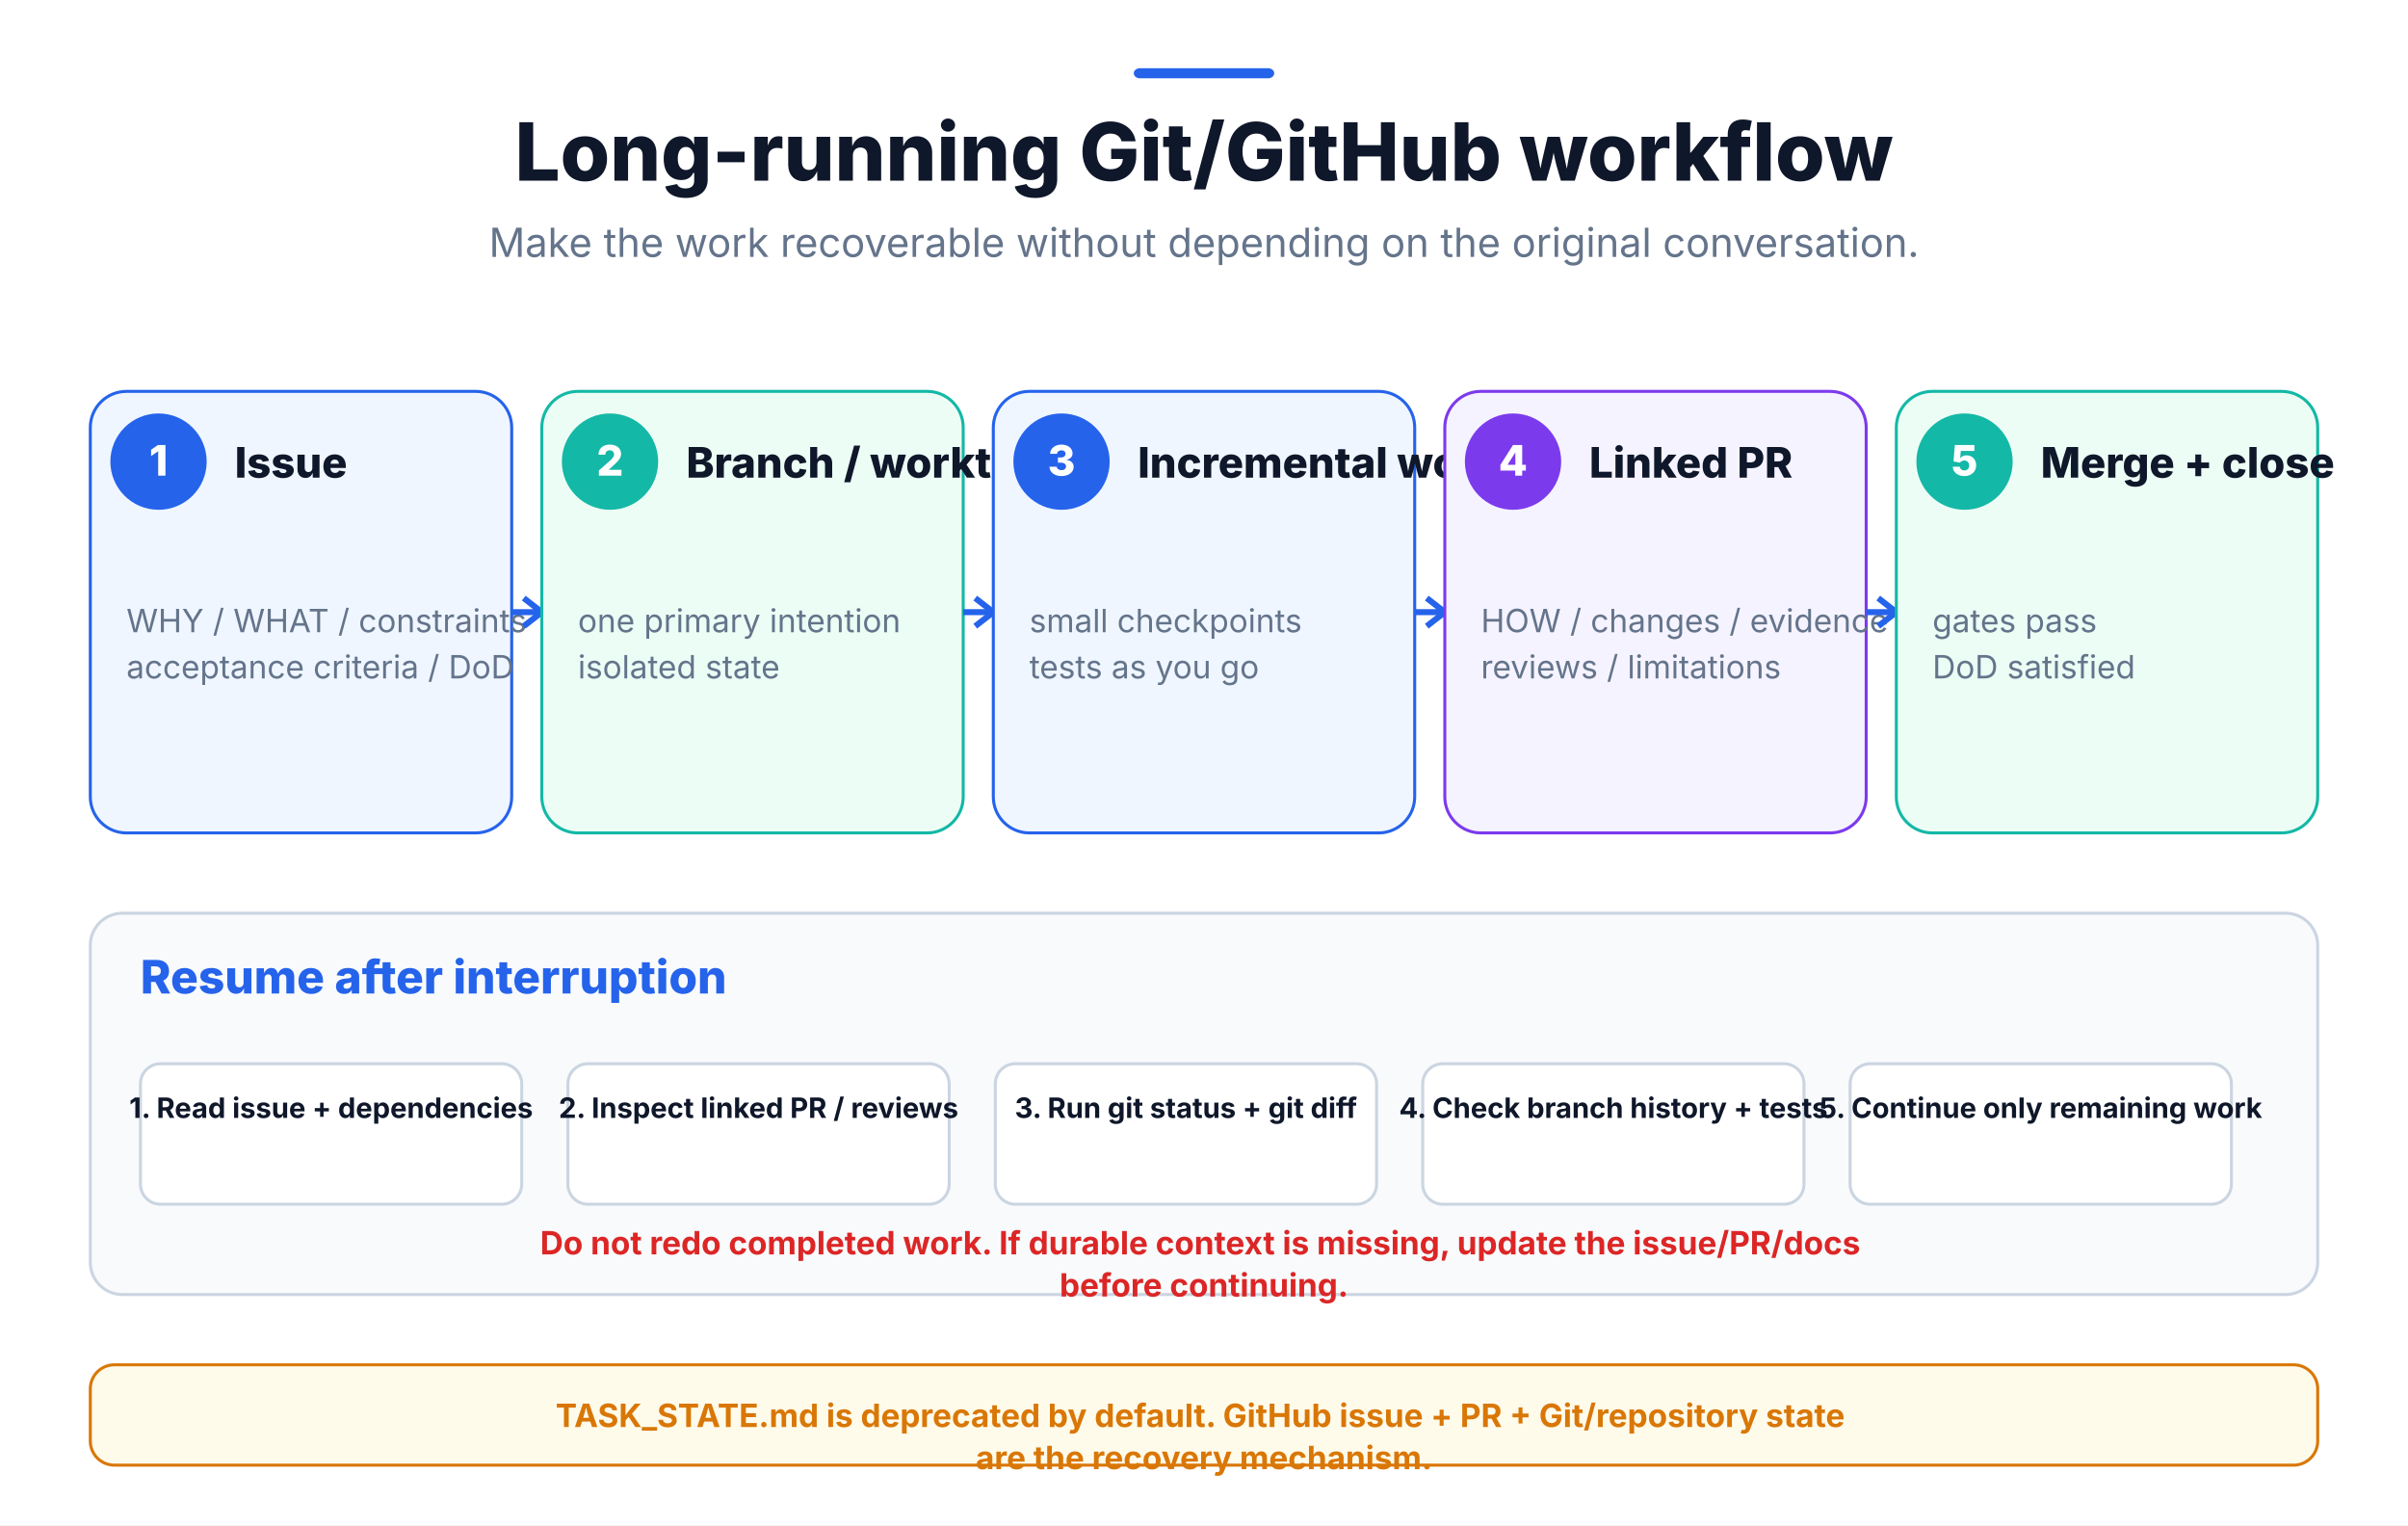
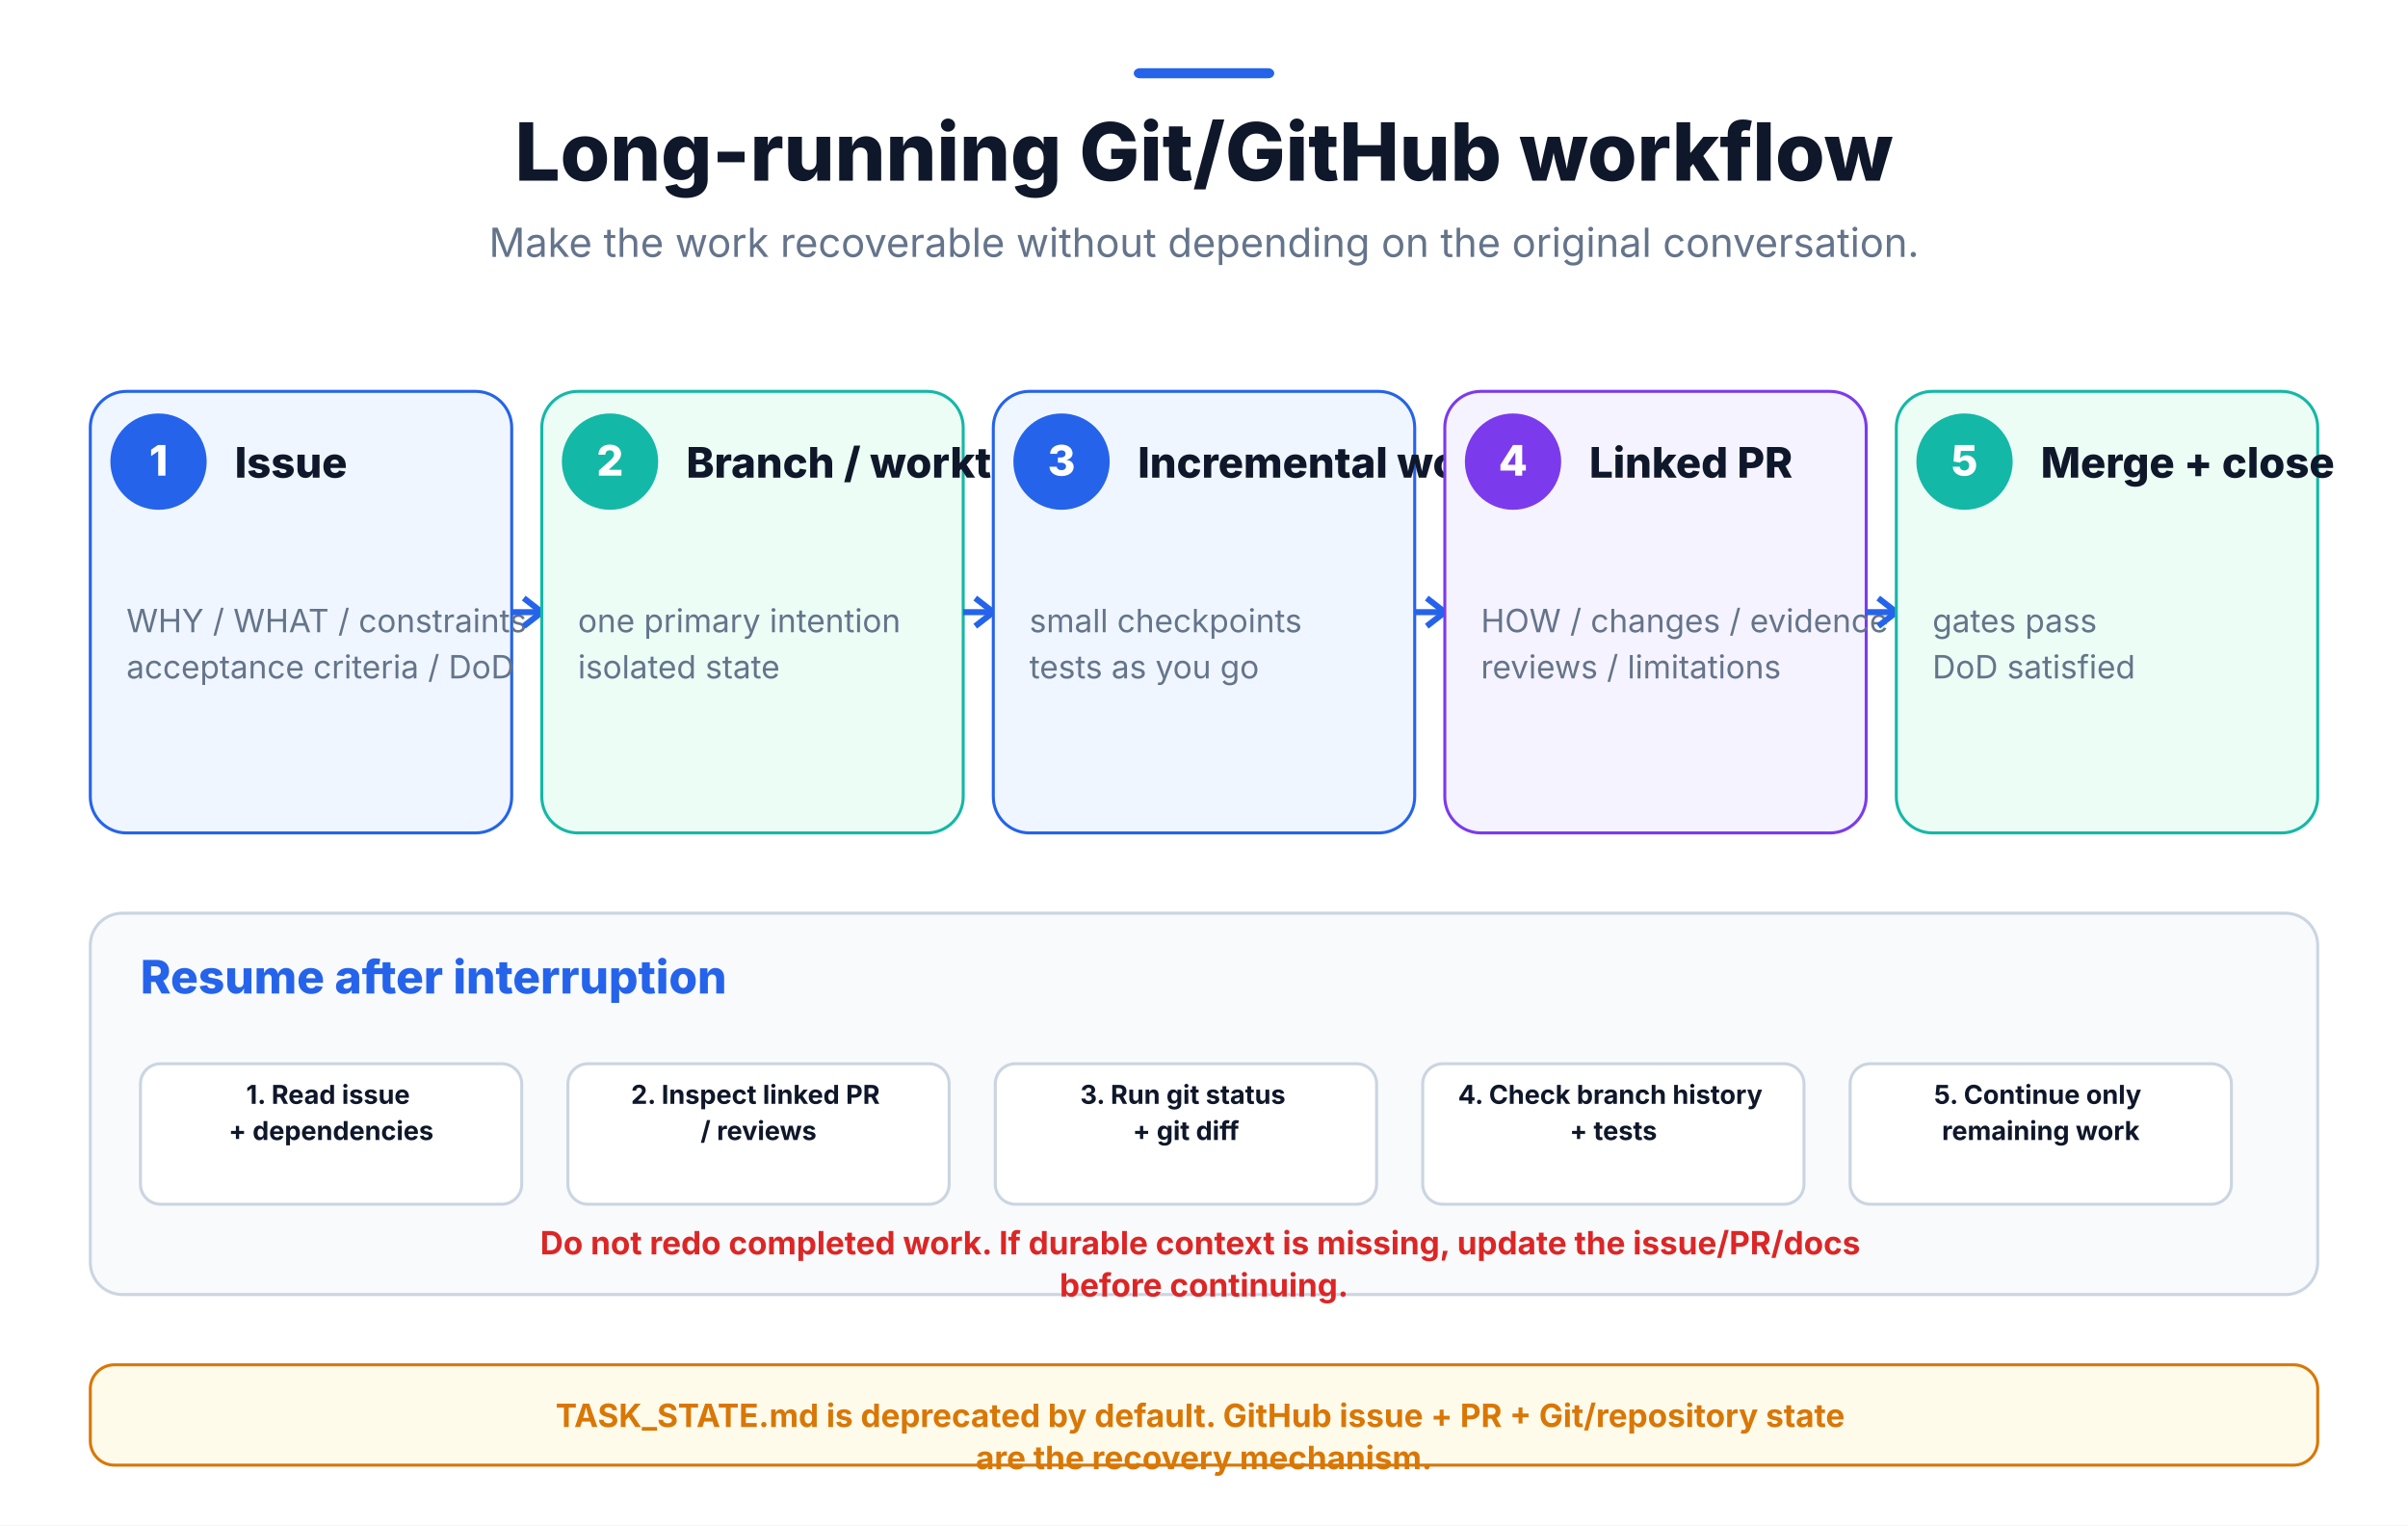
<svg xmlns="http://www.w3.org/2000/svg" width="1200" height="760" viewBox="0 0 1200 760">
  <rect width="1200" height="760" fill="#fff" />
  <rect x="565" y="34" width="70" height="5" rx="3" fill="#2563EB" />
  <text x="600" y="90" font-family="Inter,Segoe UI,Arial,sans-serif" font-size="40" font-weight="800" fill="#0F172A" text-anchor="middle">
    <tspan x="600" dy="0">Long-running Git/GitHub workflow</tspan>
  </text>
  <text x="600" y="128" font-family="Inter,Segoe UI,Arial,sans-serif" font-size="20" font-weight="400" fill="#64748B" text-anchor="middle">
    <tspan x="600" dy="0">Make the work recoverable without depending on the original conversation.</tspan>
  </text>
  <rect x="45" y="195" width="210" height="220" rx="18" fill="#EFF6FF" stroke="#2563EB" stroke-width="1.5" />
  <circle cx="79" cy="230" r="24" fill="#2563EB" />
  <text x="79" y="237" font-family="Inter,Segoe UI,Arial,sans-serif" font-size="21" font-weight="800" fill="#fff" text-anchor="middle">
    <tspan x="79" dy="0">1</tspan>
  </text>
  <text x="117" y="238" font-family="Inter,Segoe UI,Arial,sans-serif" font-size="21" font-weight="800" fill="#0F172A" text-anchor="start">
    <tspan x="117" dy="0">Issue</tspan>
  </text>
  <text x="63" y="315" font-family="Inter,Segoe UI,Arial,sans-serif" font-size="16" font-weight="400" fill="#64748B" text-anchor="start">
    <tspan x="63" dy="0">WHY / WHAT / constraints</tspan>
    <tspan x="63" dy="23">acceptance criteria / DoD</tspan>
  </text>
  <line x1="255" y1="305" x2="270" y2="305" stroke="#2563EB" stroke-width="3" />
  <path d="M261,298 L270,305 L261,312" fill="none" stroke="#2563EB" stroke-width="3" />
  <rect x="270" y="195" width="210" height="220" rx="18" fill="#ECFDF5" stroke="#14B8A6" stroke-width="1.5" />
  <circle cx="304" cy="230" r="24" fill="#14B8A6" />
  <text x="304" y="237" font-family="Inter,Segoe UI,Arial,sans-serif" font-size="21" font-weight="800" fill="#fff" text-anchor="middle">
    <tspan x="304" dy="0">2</tspan>
  </text>
  <text x="342" y="238" font-family="Inter,Segoe UI,Arial,sans-serif" font-size="21" font-weight="800" fill="#0F172A" text-anchor="start">
    <tspan x="342" dy="0">Branch / worktree</tspan>
  </text>
  <text x="288" y="315" font-family="Inter,Segoe UI,Arial,sans-serif" font-size="16" font-weight="400" fill="#64748B" text-anchor="start">
    <tspan x="288" dy="0">one primary intention</tspan>
    <tspan x="288" dy="23">isolated state</tspan>
  </text>
  <line x1="480" y1="305" x2="495" y2="305" stroke="#2563EB" stroke-width="3" />
  <path d="M486,298 L495,305 L486,312" fill="none" stroke="#2563EB" stroke-width="3" />
  <rect x="495" y="195" width="210" height="220" rx="18" fill="#EFF6FF" stroke="#2563EB" stroke-width="1.5" />
  <circle cx="529" cy="230" r="24" fill="#2563EB" />
  <text x="529" y="237" font-family="Inter,Segoe UI,Arial,sans-serif" font-size="21" font-weight="800" fill="#fff" text-anchor="middle">
    <tspan x="529" dy="0">3</tspan>
  </text>
  <text x="567" y="238" font-family="Inter,Segoe UI,Arial,sans-serif" font-size="21" font-weight="800" fill="#0F172A" text-anchor="start">
    <tspan x="567" dy="0">Incremental work</tspan>
  </text>
  <text x="513" y="315" font-family="Inter,Segoe UI,Arial,sans-serif" font-size="16" font-weight="400" fill="#64748B" text-anchor="start">
    <tspan x="513" dy="0">small checkpoints</tspan>
    <tspan x="513" dy="23">tests as you go</tspan>
  </text>
  <line x1="705" y1="305" x2="720" y2="305" stroke="#2563EB" stroke-width="3" />
  <path d="M711,298 L720,305 L711,312" fill="none" stroke="#2563EB" stroke-width="3" />
  <rect x="720" y="195" width="210" height="220" rx="18" fill="#F5F3FF" stroke="#7C3AED" stroke-width="1.5" />
  <circle cx="754" cy="230" r="24" fill="#7C3AED" />
  <text x="754" y="237" font-family="Inter,Segoe UI,Arial,sans-serif" font-size="21" font-weight="800" fill="#fff" text-anchor="middle">
    <tspan x="754" dy="0">4</tspan>
  </text>
  <text x="792" y="238" font-family="Inter,Segoe UI,Arial,sans-serif" font-size="21" font-weight="800" fill="#0F172A" text-anchor="start">
    <tspan x="792" dy="0">Linked PR</tspan>
  </text>
  <text x="738" y="315" font-family="Inter,Segoe UI,Arial,sans-serif" font-size="16" font-weight="400" fill="#64748B" text-anchor="start">
    <tspan x="738" dy="0">HOW / changes / evidence</tspan>
    <tspan x="738" dy="23">reviews / limitations</tspan>
  </text>
  <line x1="930" y1="305" x2="945" y2="305" stroke="#2563EB" stroke-width="3" />
  <path d="M936,298 L945,305 L936,312" fill="none" stroke="#2563EB" stroke-width="3" />
  <rect x="945" y="195" width="210" height="220" rx="18" fill="#ECFDF5" stroke="#14B8A6" stroke-width="1.5" />
  <circle cx="979" cy="230" r="24" fill="#14B8A6" />
  <text x="979" y="237" font-family="Inter,Segoe UI,Arial,sans-serif" font-size="21" font-weight="800" fill="#fff" text-anchor="middle">
    <tspan x="979" dy="0">5</tspan>
  </text>
  <text x="1017" y="238" font-family="Inter,Segoe UI,Arial,sans-serif" font-size="21" font-weight="800" fill="#0F172A" text-anchor="start">
    <tspan x="1017" dy="0">Merge + close</tspan>
  </text>
  <text x="963" y="315" font-family="Inter,Segoe UI,Arial,sans-serif" font-size="16" font-weight="400" fill="#64748B" text-anchor="start">
    <tspan x="963" dy="0">gates pass</tspan>
    <tspan x="963" dy="23">DoD satisfied</tspan>
  </text>
  <rect x="45" y="455" width="1110" height="190" rx="16" fill="#F8FAFC" stroke="#CBD5E1" stroke-width="1.5" />
  <text x="70" y="495" font-family="Inter,Segoe UI,Arial,sans-serif" font-size="23" font-weight="800" fill="#2563EB" text-anchor="start">
    <tspan x="70" dy="0">Resume after interruption</tspan>
  </text>
  <rect x="70" y="530" width="190" height="70" rx="10" fill="#fff" stroke="#CBD5E1" stroke-width="1.5" />
-   <text x="165" y="557" font-family="Inter,Segoe UI,Arial,sans-serif" font-size="14" font-weight="700" fill="#0F172A" text-anchor="middle">
-     <tspan x="165" dy="0">1. Read issue + dependencies</tspan>
+   <text x="165" y="550" font-family="Inter,Segoe UI,Arial,sans-serif" font-size="13" font-weight="700" fill="#0F172A" text-anchor="middle">
+     <tspan x="165">1. Read issue</tspan>
+     <tspan x="165" dy="18">+ dependencies</tspan>
  </text>
  <rect x="283" y="530" width="190" height="70" rx="10" fill="#fff" stroke="#CBD5E1" stroke-width="1.5" />
-   <text x="378" y="557" font-family="Inter,Segoe UI,Arial,sans-serif" font-size="14" font-weight="700" fill="#0F172A" text-anchor="middle">
-     <tspan x="378" dy="0">2. Inspect linked PR / reviews</tspan>
+   <text x="378" y="550" font-family="Inter,Segoe UI,Arial,sans-serif" font-size="13" font-weight="700" fill="#0F172A" text-anchor="middle">
+     <tspan x="378">2. Inspect linked PR</tspan>
+     <tspan x="378" dy="18">/ reviews</tspan>
  </text>
  <rect x="496" y="530" width="190" height="70" rx="10" fill="#fff" stroke="#CBD5E1" stroke-width="1.5" />
-   <text x="591" y="557" font-family="Inter,Segoe UI,Arial,sans-serif" font-size="14" font-weight="700" fill="#0F172A" text-anchor="middle">
-     <tspan x="591" dy="0">3. Run git status + git diff</tspan>
+   <text x="591" y="550" font-family="Inter,Segoe UI,Arial,sans-serif" font-size="13" font-weight="700" fill="#0F172A" text-anchor="middle">
+     <tspan x="591">3. Run git status</tspan>
+     <tspan x="591" dy="18">+ git diff</tspan>
  </text>
  <rect x="709" y="530" width="190" height="70" rx="10" fill="#fff" stroke="#CBD5E1" stroke-width="1.5" />
-   <text x="804" y="557" font-family="Inter,Segoe UI,Arial,sans-serif" font-size="14" font-weight="700" fill="#0F172A" text-anchor="middle">
-     <tspan x="804" dy="0">4. Check branch history + tests</tspan>
+   <text x="804" y="550" font-family="Inter,Segoe UI,Arial,sans-serif" font-size="13" font-weight="700" fill="#0F172A" text-anchor="middle">
+     <tspan x="804">4. Check branch history</tspan>
+     <tspan x="804" dy="18">+ tests</tspan>
  </text>
  <rect x="922" y="530" width="190" height="70" rx="10" fill="#fff" stroke="#CBD5E1" stroke-width="1.5" />
-   <text x="1017" y="557" font-family="Inter,Segoe UI,Arial,sans-serif" font-size="14" font-weight="700" fill="#0F172A" text-anchor="middle">
-     <tspan x="1017" dy="0">5. Continue only remaining work</tspan>
+   <text x="1017" y="550" font-family="Inter,Segoe UI,Arial,sans-serif" font-size="13" font-weight="700" fill="#0F172A" text-anchor="middle">
+     <tspan x="1017">5. Continue only</tspan>
+     <tspan x="1017" dy="18">remaining work</tspan>
  </text>
  <text x="600" y="625" font-family="Inter,Segoe UI,Arial,sans-serif" font-size="16" font-weight="700" fill="#DC2626" text-anchor="middle">
    <tspan x="600" dy="0">Do not redo completed work. If durable context is missing, update the issue/PR/docs</tspan>
    <tspan x="600" dy="21">before continuing.</tspan>
  </text>
  <rect x="45" y="680" width="1110" height="50" rx="12" fill="#FFFBEB" stroke="#D97706" stroke-width="1.5" />
  <text x="600" y="711" font-family="Inter,Segoe UI,Arial,sans-serif" font-size="16" font-weight="700" fill="#D97706" text-anchor="middle">
    <tspan x="600" dy="0">TASK_STATE.md is deprecated by default. GitHub issue + PR + Git/repository state</tspan>
    <tspan x="600" dy="21">are the recovery mechanism.</tspan>
  </text>
</svg>
